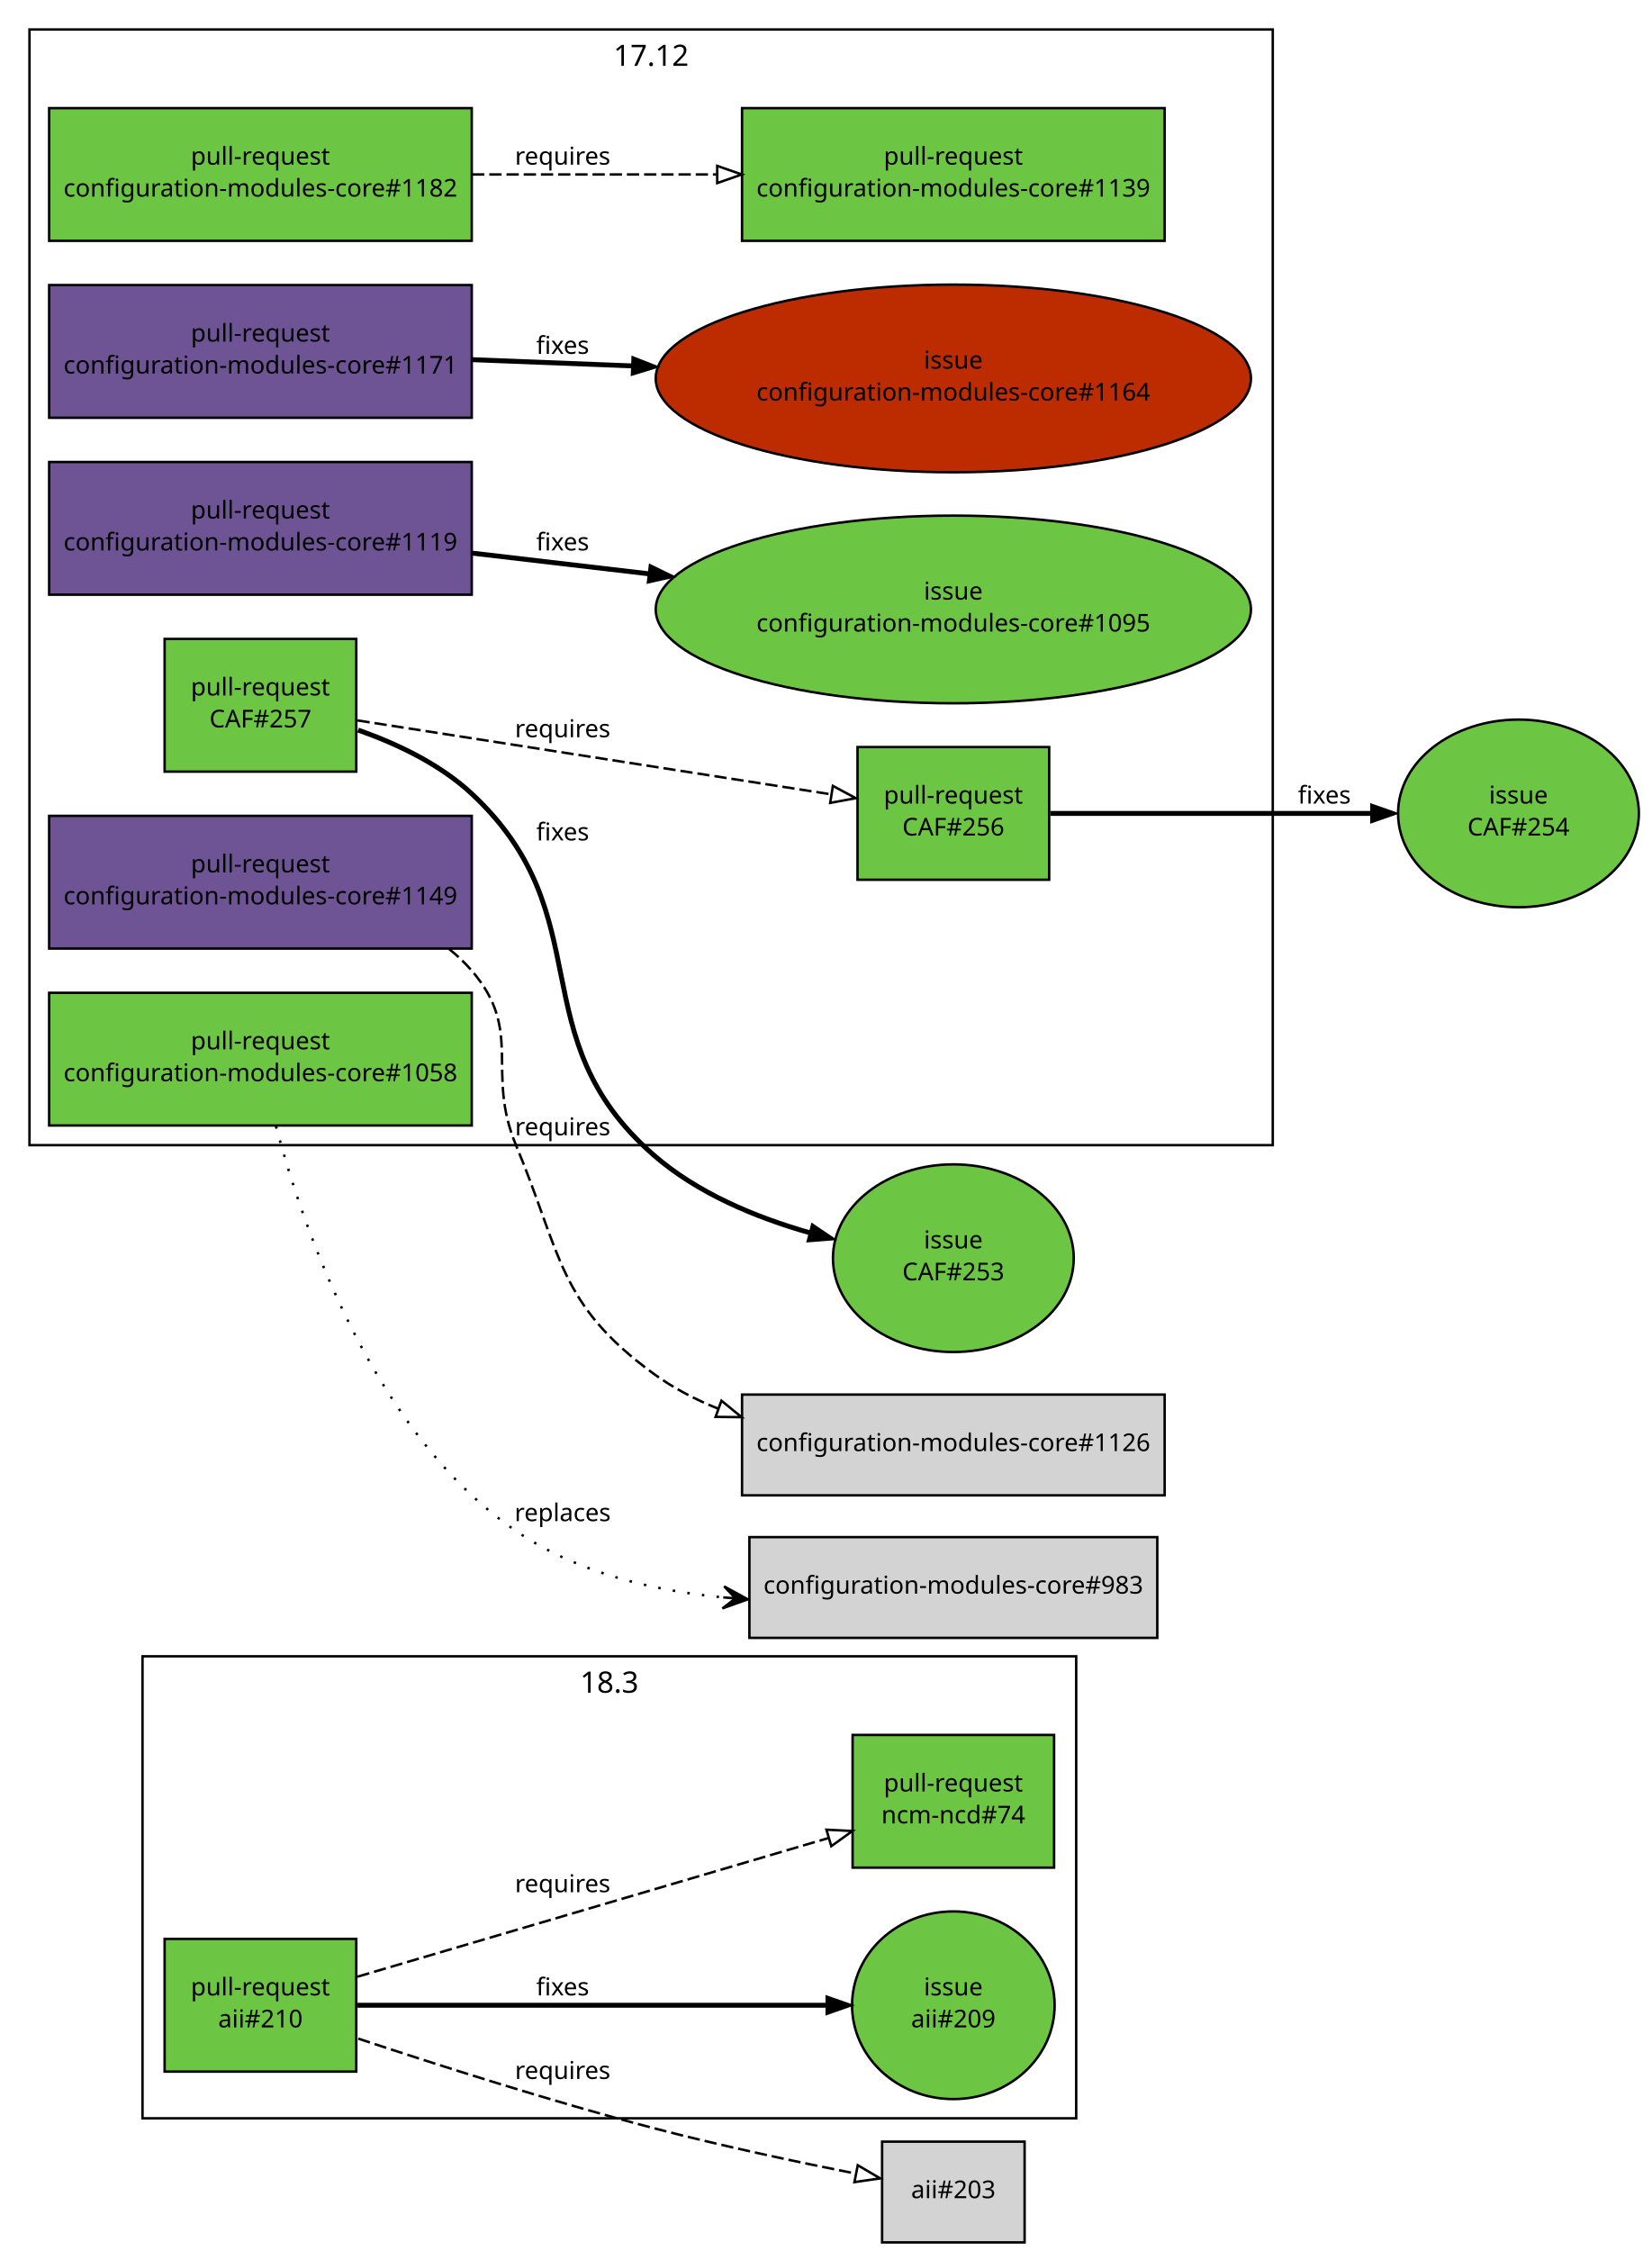
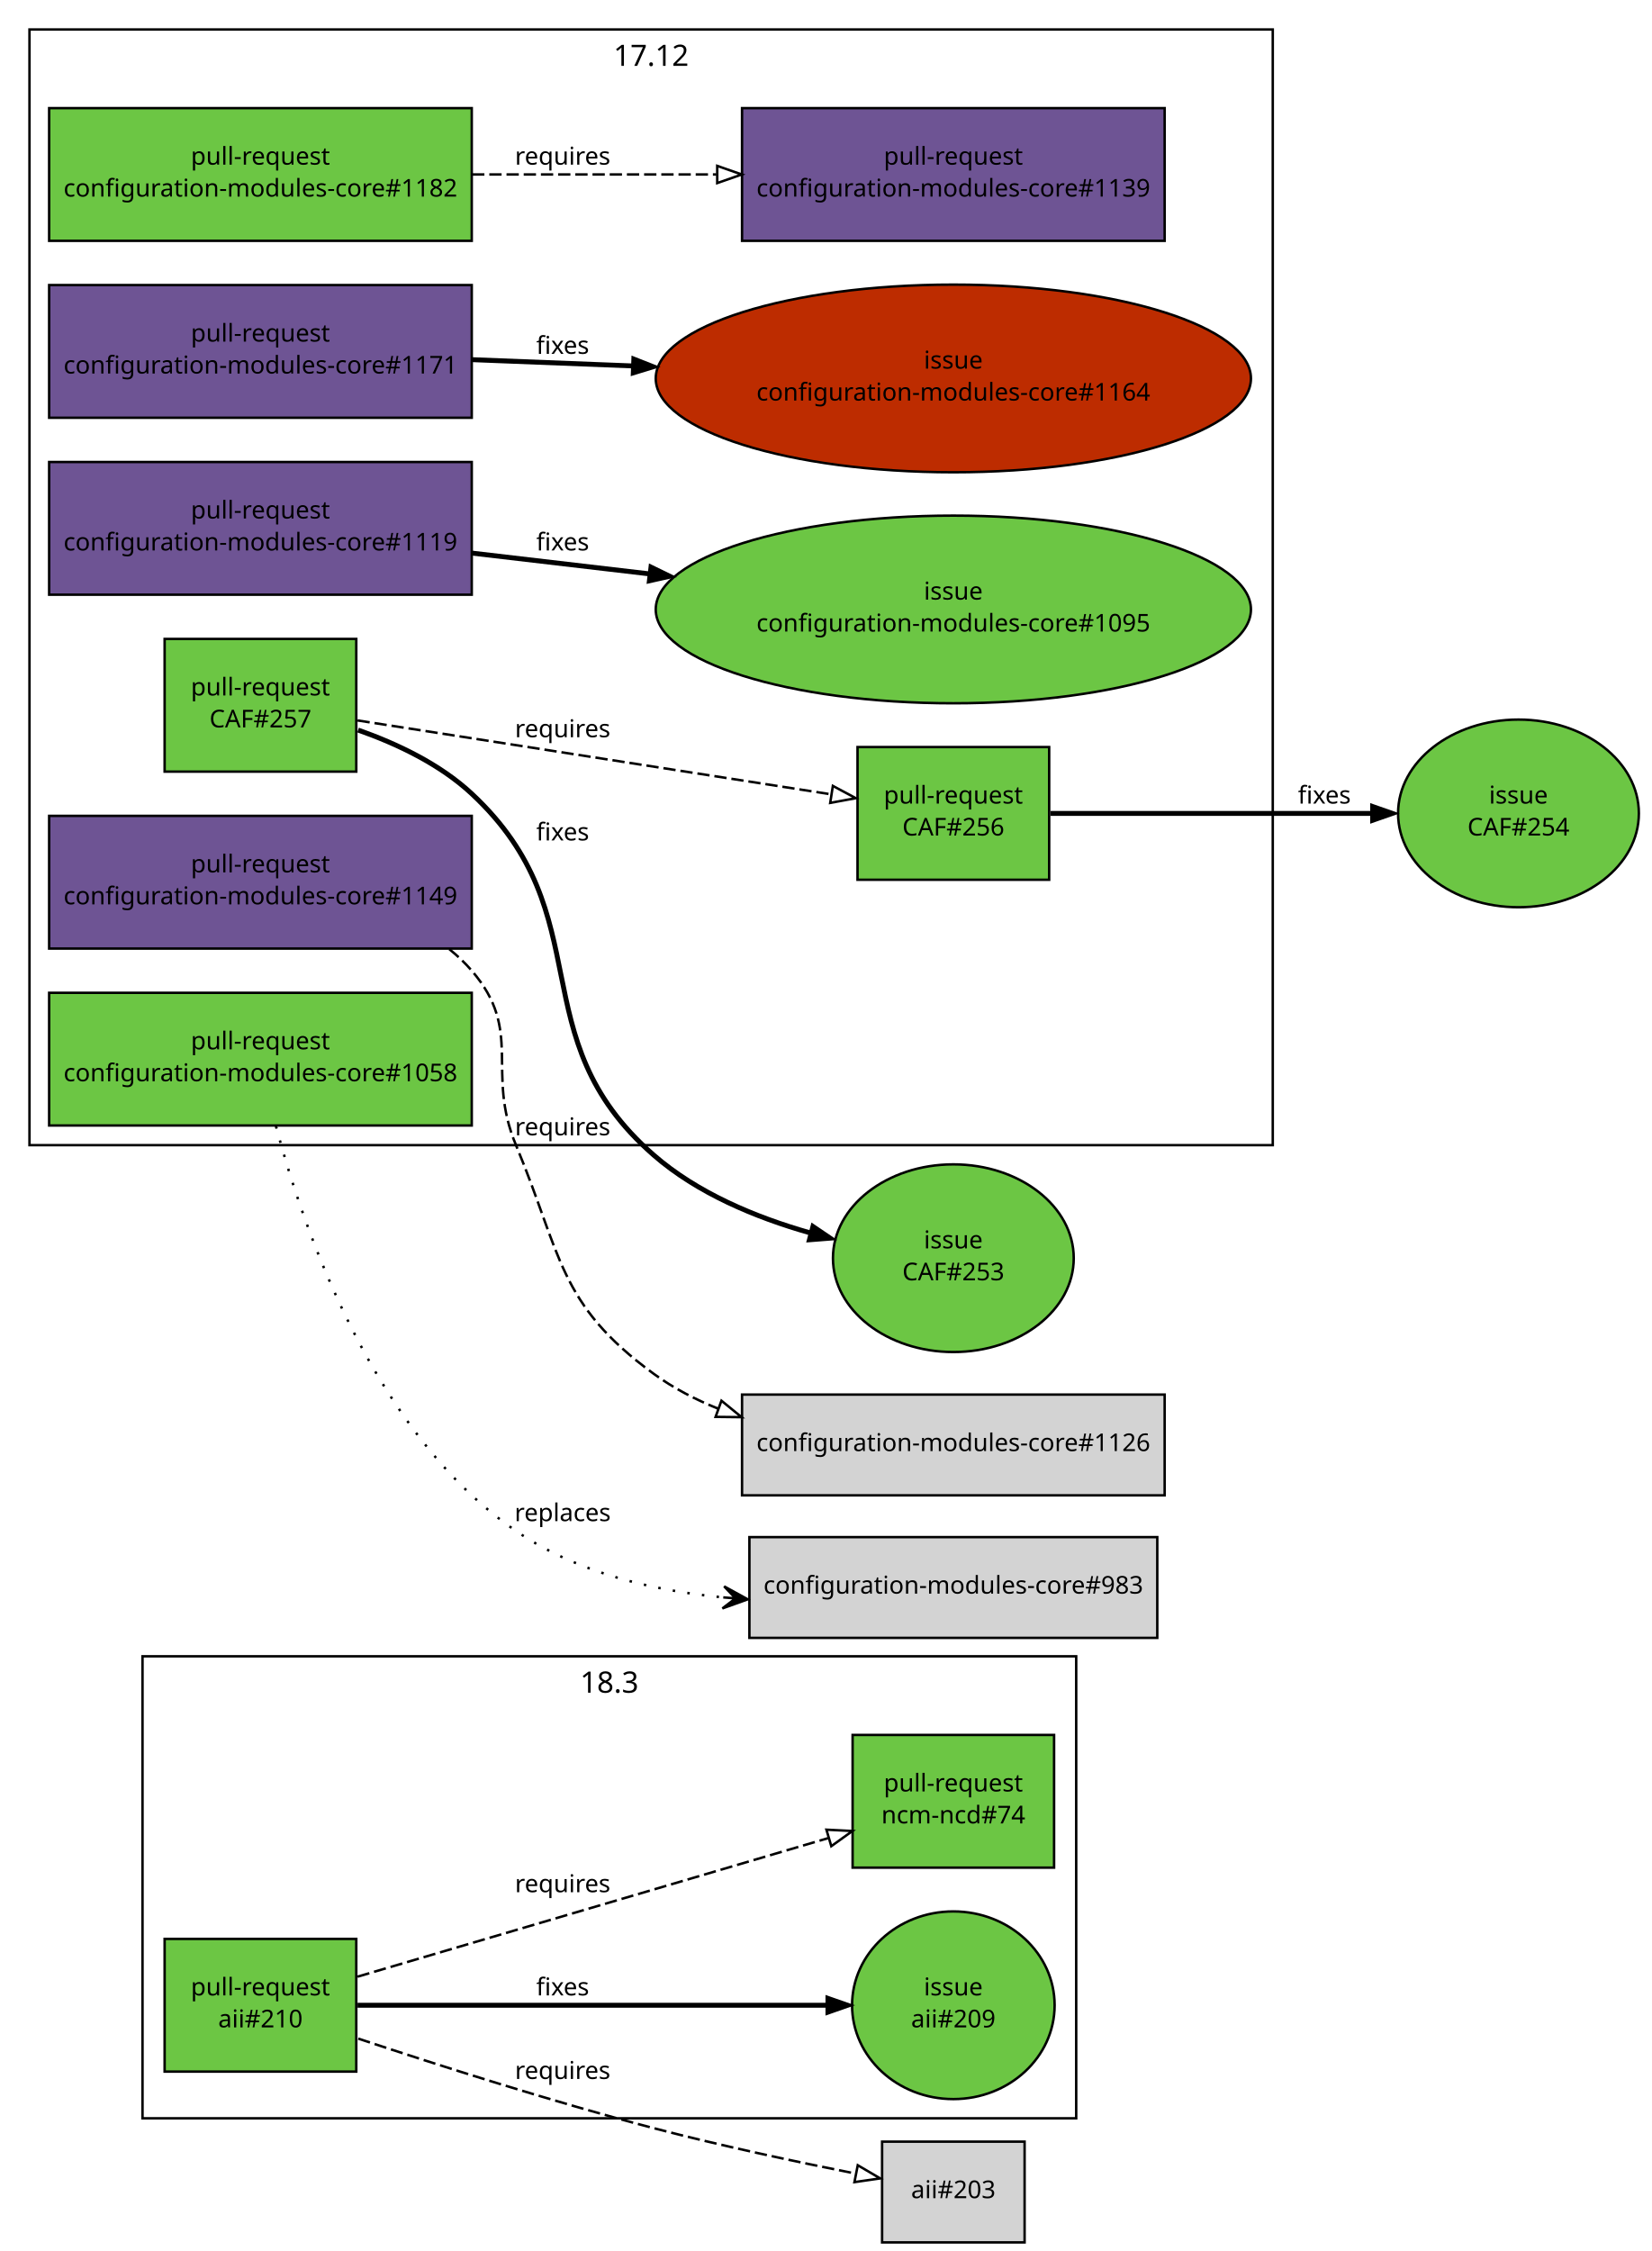
<svg xmlns="http://www.w3.org/2000/svg" xmlns:xlink="http://www.w3.org/1999/xlink" width="672pt" height="916pt" viewBox="0.00 0.00 672.00 916.00">
  <g id="graph1" class="graph" transform="scale(1 1) rotate(0) translate(4 912)">
    <polygon fill="white" stroke="white" points="-4,5 -4,-912 669,-912 669,5 -4,5" />
    <g id="graph3" class="cluster">
      <polygon fill="none" stroke="black" points="54,-50 54,-238 434,-238 434,-50 54,-50" />
      <text text-anchor="middle" x="244" y="-223.2" font-family="Sans" font-size="12.00">18.3</text>
    </g>
    <g id="graph4" class="cluster">
      <polygon fill="none" stroke="black" points="8,-446 8,-900 514,-900 514,-446 8,-446" />
      <text text-anchor="middle" x="261" y="-885.2" font-family="Sans" font-size="12.00">17.12</text>
    </g>
    <g id="node1" class="node">
      <a xlink:href="https://github.com/quattor/aii/pull/210" xlink:title="Shellfe: support active config for plugins" target="_parent">
        <polygon fill="#6cc644" stroke="black" points="141,-123 63,-123 63,-69 141,-69 141,-123" />
        <text text-anchor="middle" x="102" y="-100" font-family="Sans" font-size="10.00">pull-request</text>
        <text text-anchor="middle" x="102" y="-87" font-family="Sans" font-size="10.00">aii#210</text>
      </a>
    </g>
    <g id="node3" class="node">
      <a xlink:href="https://github.com/quattor/aii/issues/209" xlink:title="support ACTIVE_CONFIG" target="_parent">
        <ellipse fill="#6cc644" stroke="black" cx="384" cy="-96" rx="41.217" ry="38.184" />
        <text text-anchor="middle" x="384" y="-100" font-family="Sans" font-size="10.00">issue</text>
        <text text-anchor="middle" x="384" y="-87" font-family="Sans" font-size="10.00">aii#209</text>
      </a>
    </g>
    <g id="edge2" class="edge">
      <path fill="none" stroke="black" stroke-width="2" d="M141.508,-96C191.35,-96 277.184,-96 332.226,-96" />
      <polygon fill="black" stroke="black" points="332.467,-99.5 342.467,-96 332.467,-92.5 332.467,-99.5" />
      <text text-anchor="middle" x="225" y="-100" font-family="Sans" font-size="10.00">fixes</text>
    </g>
    <g id="node5" class="node">
      <a xlink:href="https://github.com/quattor/ncm-ncd/pull/74" xlink:title="Set the current active config as an attribute to the component" target="_parent">
        <polygon fill="#6cc644" stroke="black" points="425,-206 343,-206 343,-152 425,-152 425,-206" />
        <text text-anchor="middle" x="384" y="-183" font-family="Sans" font-size="10.00">pull-request</text>
        <text text-anchor="middle" x="384" y="-170" font-family="Sans" font-size="10.00">ncm-ncd#74</text>
      </a>
    </g>
    <g id="edge4" class="edge">
      <path fill="none" stroke="black" stroke-dasharray="5,2" d="M141.508,-107.628C191.596,-122.37 278.034,-147.811 333.04,-164.001" />
      <polygon fill="none" stroke="black" points="332.348,-167.446 342.929,-166.912 334.325,-160.731 332.348,-167.446" />
      <text text-anchor="middle" x="225" y="-142" font-family="Sans" font-size="10.00">requires</text>
    </g>
    <g id="node7" class="node">
      <polygon fill="lightgrey" stroke="black" points="413,-40.5 355,-40.5 355,0.5 413,0.5 413,-40.5" />
      <text text-anchor="middle" x="384" y="-17.5" font-family="Sans" font-size="10.00">aii#203</text>
    </g>
    <g id="edge6" class="edge">
      <path fill="none" stroke="black" stroke-dasharray="5,2" d="M141.812,-82.427C174.004,-71.726 220.618,-56.85 262,-46 289.189,-38.871 320.169,-32.287 344.106,-27.529" />
      <polygon fill="none" stroke="black" points="345.097,-30.901 354.235,-25.54 343.748,-24.032 345.097,-30.901" />
      <text text-anchor="middle" x="225" y="-66" font-family="Sans" font-size="10.00">requires</text>
    </g>
    <g id="node8" class="node">
      <a xlink:href="https://github.com/quattor/CAF/pull/257" xlink:title="Process: run process as another user" target="_parent">
        <polygon fill="#6cc644" stroke="black" points="141,-652 63,-652 63,-598 141,-598 141,-652" />
        <text text-anchor="middle" x="102" y="-629" font-family="Sans" font-size="10.00">pull-request</text>
        <text text-anchor="middle" x="102" y="-616" font-family="Sans" font-size="10.00">CAF#257</text>
      </a>
    </g>
    <g id="node10" class="node">
      <a xlink:href="https://github.com/quattor/CAF/issues/253" xlink:title="CAF::Process: Include an option to execute the command as an specific user" target="_parent">
        <ellipse fill="#6cc644" stroke="black" cx="384" cy="-400" rx="48.998" ry="38.184" />
        <text text-anchor="middle" x="384" y="-404" font-family="Sans" font-size="10.00">issue</text>
        <text text-anchor="middle" x="384" y="-391" font-family="Sans" font-size="10.00">CAF#253</text>
      </a>
    </g>
    <g id="edge8" class="edge">
      <path fill="none" stroke="black" stroke-width="2" d="M141.74,-614.923C157.59,-609.344 175.096,-601.032 188,-589 241.497,-539.119 206.913,-490.12 262,-442 279.775,-426.473 303.585,-416.612 325.451,-410.384" />
      <polygon fill="black" stroke="black" points="326.559,-413.711 335.332,-407.771 324.769,-406.944 326.559,-413.711" />
      <text text-anchor="middle" x="225" y="-570" font-family="Sans" font-size="10.00">fixes</text>
    </g>
    <g id="node12" class="node">
      <a xlink:href="https://github.com/quattor/CAF/pull/256" xlink:title="Process: add sensitive option to prevent verbose reporting of the command" target="_parent">
        <polygon fill="#6cc644" stroke="black" points="423,-608 345,-608 345,-554 423,-554 423,-608" />
        <text text-anchor="middle" x="384" y="-585" font-family="Sans" font-size="10.00">pull-request</text>
        <text text-anchor="middle" x="384" y="-572" font-family="Sans" font-size="10.00">CAF#256</text>
      </a>
    </g>
    <g id="edge10" class="edge">
      <path fill="none" stroke="black" stroke-dasharray="5,2" d="M141.508,-618.836C191.919,-610.97 279.151,-597.359 334.101,-588.786" />
      <polygon fill="none" stroke="black" points="334.964,-592.193 344.305,-587.194 333.885,-585.277 334.964,-592.193" />
      <text text-anchor="middle" x="225" y="-612" font-family="Sans" font-size="10.00">requires</text>
    </g>
    <g id="node14" class="node">
      <a xlink:href="https://github.com/quattor/CAF/issues/254" xlink:title="CAF::Process: Include sensitive option" target="_parent">
        <ellipse fill="#6cc644" stroke="black" cx="614" cy="-581" rx="48.998" ry="38.184" />
        <text text-anchor="middle" x="614" y="-585" font-family="Sans" font-size="10.00">issue</text>
        <text text-anchor="middle" x="614" y="-572" font-family="Sans" font-size="10.00">CAF#254</text>
      </a>
    </g>
    <g id="edge12" class="edge">
      <path fill="none" stroke="black" stroke-width="2" d="M423.538,-581C459.415,-581 512.834,-581 553.977,-581" />
      <polygon fill="black" stroke="black" points="554.154,-584.5 564.154,-581 554.154,-577.5 554.154,-584.5" />
      <text text-anchor="middle" x="535" y="-585" font-family="Sans" font-size="10.00">fixes</text>
    </g>
    <g id="node15" class="node">
      <a xlink:href="https://github.com/quattor/configuration-modules-core/pull/1182" xlink:title="ncm-opennebula: Include 5.4.x configuration" target="_parent">
        <polygon fill="#6cc644" stroke="black" points="188,-868 16,-868 16,-814 188,-814 188,-868" />
        <text text-anchor="middle" x="102" y="-845" font-family="Sans" font-size="10.00">pull-request</text>
        <text text-anchor="middle" x="102" y="-832" font-family="Sans" font-size="10.00">configuration-modules-core#1182</text>
      </a>
    </g>
    <g id="node17" class="node">
      <a xlink:href="https://github.com/quattor/configuration-modules-core/pull/1139" xlink:title="ncm-opennebula: include hugepages options" target="_parent">
-         <polygon fill="#6cc644" stroke="black" points="470,-868 298,-868 298,-814 470,-814 470,-868" />
+         <polygon fill="#6e5494" stroke="black" points="470,-868 298,-868 298,-814 470,-814 470,-868" />
        <text text-anchor="middle" x="384" y="-845" font-family="Sans" font-size="10.00">pull-request</text>
        <text text-anchor="middle" x="384" y="-832" font-family="Sans" font-size="10.00">configuration-modules-core#1139</text>
      </a>
    </g>
    <g id="edge14" class="edge">
      <path fill="none" stroke="black" stroke-dasharray="5,2" d="M188.142,-841C219.565,-841 255.296,-841 287.558,-841" />
      <polygon fill="none" stroke="black" points="287.9,-844.5 297.9,-841 287.9,-837.5 287.9,-844.5" />
      <text text-anchor="middle" x="225" y="-845" font-family="Sans" font-size="10.00">requires</text>
    </g>
    <g id="node18" class="node">
      <a xlink:href="https://github.com/quattor/configuration-modules-core/pull/1171" xlink:title="ncm-cups enhancements and cleanups" target="_parent">
        <polygon fill="#6e5494" stroke="black" points="188,-796 16,-796 16,-742 188,-742 188,-796" />
        <text text-anchor="middle" x="102" y="-773" font-family="Sans" font-size="10.00">pull-request</text>
        <text text-anchor="middle" x="102" y="-760" font-family="Sans" font-size="10.00">configuration-modules-core#1171</text>
      </a>
    </g>
    <g id="node20" class="node">
      <a xlink:href="https://github.com/quattor/configuration-modules-core/issues/1164" xlink:title="ncm-cups 17.7.0: configuration of ServerAlias + miscellanous enhancements" target="_parent">
        <ellipse fill="#bd2c00" stroke="black" cx="384" cy="-758" rx="121.122" ry="38.184" />
        <text text-anchor="middle" x="384" y="-762" font-family="Sans" font-size="10.00">issue</text>
        <text text-anchor="middle" x="384" y="-749" font-family="Sans" font-size="10.00">configuration-modules-core#1164</text>
      </a>
    </g>
    <g id="edge16" class="edge">
      <path fill="none" stroke="black" stroke-width="2" d="M188.142,-765.64C208.719,-764.837 231.144,-763.962 253.232,-763.101" />
      <polygon fill="black" stroke="black" points="253.493,-766.593 263.349,-762.706 253.22,-759.599 253.493,-766.593" />
      <text text-anchor="middle" x="225" y="-768" font-family="Sans" font-size="10.00">fixes</text>
    </g>
    <g id="node21" class="node">
      <a xlink:href="https://github.com/quattor/configuration-modules-core/pull/1149" xlink:title="ncm-metaconfig: rsyslog: rainer script configuration" target="_parent">
        <polygon fill="#6e5494" stroke="black" points="188,-580 16,-580 16,-526 188,-526 188,-580" />
        <text text-anchor="middle" x="102" y="-557" font-family="Sans" font-size="10.00">pull-request</text>
        <text text-anchor="middle" x="102" y="-544" font-family="Sans" font-size="10.00">configuration-modules-core#1149</text>
      </a>
    </g>
    <g id="node23" class="node">
      <polygon fill="lightgrey" stroke="black" points="470,-344.5 298,-344.5 298,-303.5 470,-303.5 470,-344.5" />
      <text text-anchor="middle" x="384" y="-321.5" font-family="Sans" font-size="10.00">configuration-modules-core#1126</text>
    </g>
    <g id="edge18" class="edge">
      <path fill="none" stroke="black" stroke-dasharray="5,2" d="M178.866,-525.758C182.176,-523.099 185.253,-520.188 188,-517 209.252,-492.34 193.469,-476.045 206,-446 224.573,-401.47 223.045,-381.468 262,-353 269.976,-347.171 278.957,-342.498 288.337,-338.753" />
      <polygon fill="none" stroke="black" points="289.62,-342.011 297.827,-335.31 287.232,-335.431 289.62,-342.011" />
      <text text-anchor="middle" x="225" y="-450" font-family="Sans" font-size="10.00">requires</text>
    </g>
    <g id="node24" class="node">
      <a xlink:href="https://github.com/quattor/configuration-modules-core/pull/1119" xlink:title="ncm-systemd: cleanup, restarting modified unitfiles and initial handling of unconfigured units" target="_parent">
        <polygon fill="#6e5494" stroke="black" points="188,-724 16,-724 16,-670 188,-670 188,-724" />
        <text text-anchor="middle" x="102" y="-701" font-family="Sans" font-size="10.00">pull-request</text>
        <text text-anchor="middle" x="102" y="-688" font-family="Sans" font-size="10.00">configuration-modules-core#1119</text>
      </a>
    </g>
    <g id="node26" class="node">
      <a xlink:href="https://github.com/quattor/configuration-modules-core/issues/1095" xlink:title="ncm-systemd: Manual intervention required in order for drop-in unit files to have any affect" target="_parent">
        <ellipse fill="#6cc644" stroke="black" cx="384" cy="-664" rx="121.122" ry="38.184" />
        <text text-anchor="middle" x="384" y="-668" font-family="Sans" font-size="10.00">issue</text>
        <text text-anchor="middle" x="384" y="-655" font-family="Sans" font-size="10.00">configuration-modules-core#1095</text>
      </a>
    </g>
    <g id="edge20" class="edge">
      <path fill="none" stroke="black" stroke-width="2" d="M188.142,-686.92C210.848,-684.262 235.803,-681.342 260.074,-678.502" />
      <polygon fill="black" stroke="black" points="260.533,-681.972 270.059,-677.334 259.72,-675.02 260.533,-681.972" />
      <text text-anchor="middle" x="225" y="-688" font-family="Sans" font-size="10.00">fixes</text>
    </g>
    <g id="node27" class="node">
      <a xlink:href="https://github.com/quattor/configuration-modules-core/pull/1058" xlink:title="ncm-ssh: disable insecure ssh ciphersuites and macs" target="_parent">
        <polygon fill="#6cc644" stroke="black" points="188,-508 16,-508 16,-454 188,-454 188,-508" />
        <text text-anchor="middle" x="102" y="-485" font-family="Sans" font-size="10.00">pull-request</text>
        <text text-anchor="middle" x="102" y="-472" font-family="Sans" font-size="10.00">configuration-modules-core#1058</text>
      </a>
    </g>
    <g id="node29" class="node">
      <polygon fill="lightgrey" stroke="black" points="467,-286.5 301,-286.5 301,-245.5 467,-245.5 467,-286.5" />
      <text text-anchor="middle" x="384" y="-263.5" font-family="Sans" font-size="10.00">configuration-modules-core#983</text>
    </g>
    <g id="edge22" class="edge">
      <path fill="none" stroke="black" stroke-dasharray="1,5" d="M108.311,-453.696C119.767,-410.834 148.331,-328.576 206,-289 230.361,-272.282 261.096,-264.793 290.14,-261.99" />
      <polygon fill="black" stroke="black" points="300.33,-261.187 290.715,-266.459 295.346,-261.58 290.361,-261.973 290.361,-261.973 290.361,-261.973 295.346,-261.58 290.007,-257.487 300.33,-261.187 300.33,-261.187" />
      <text text-anchor="middle" x="225" y="-293" font-family="Sans" font-size="10.00">replaces</text>
    </g>
  </g>
</svg>
